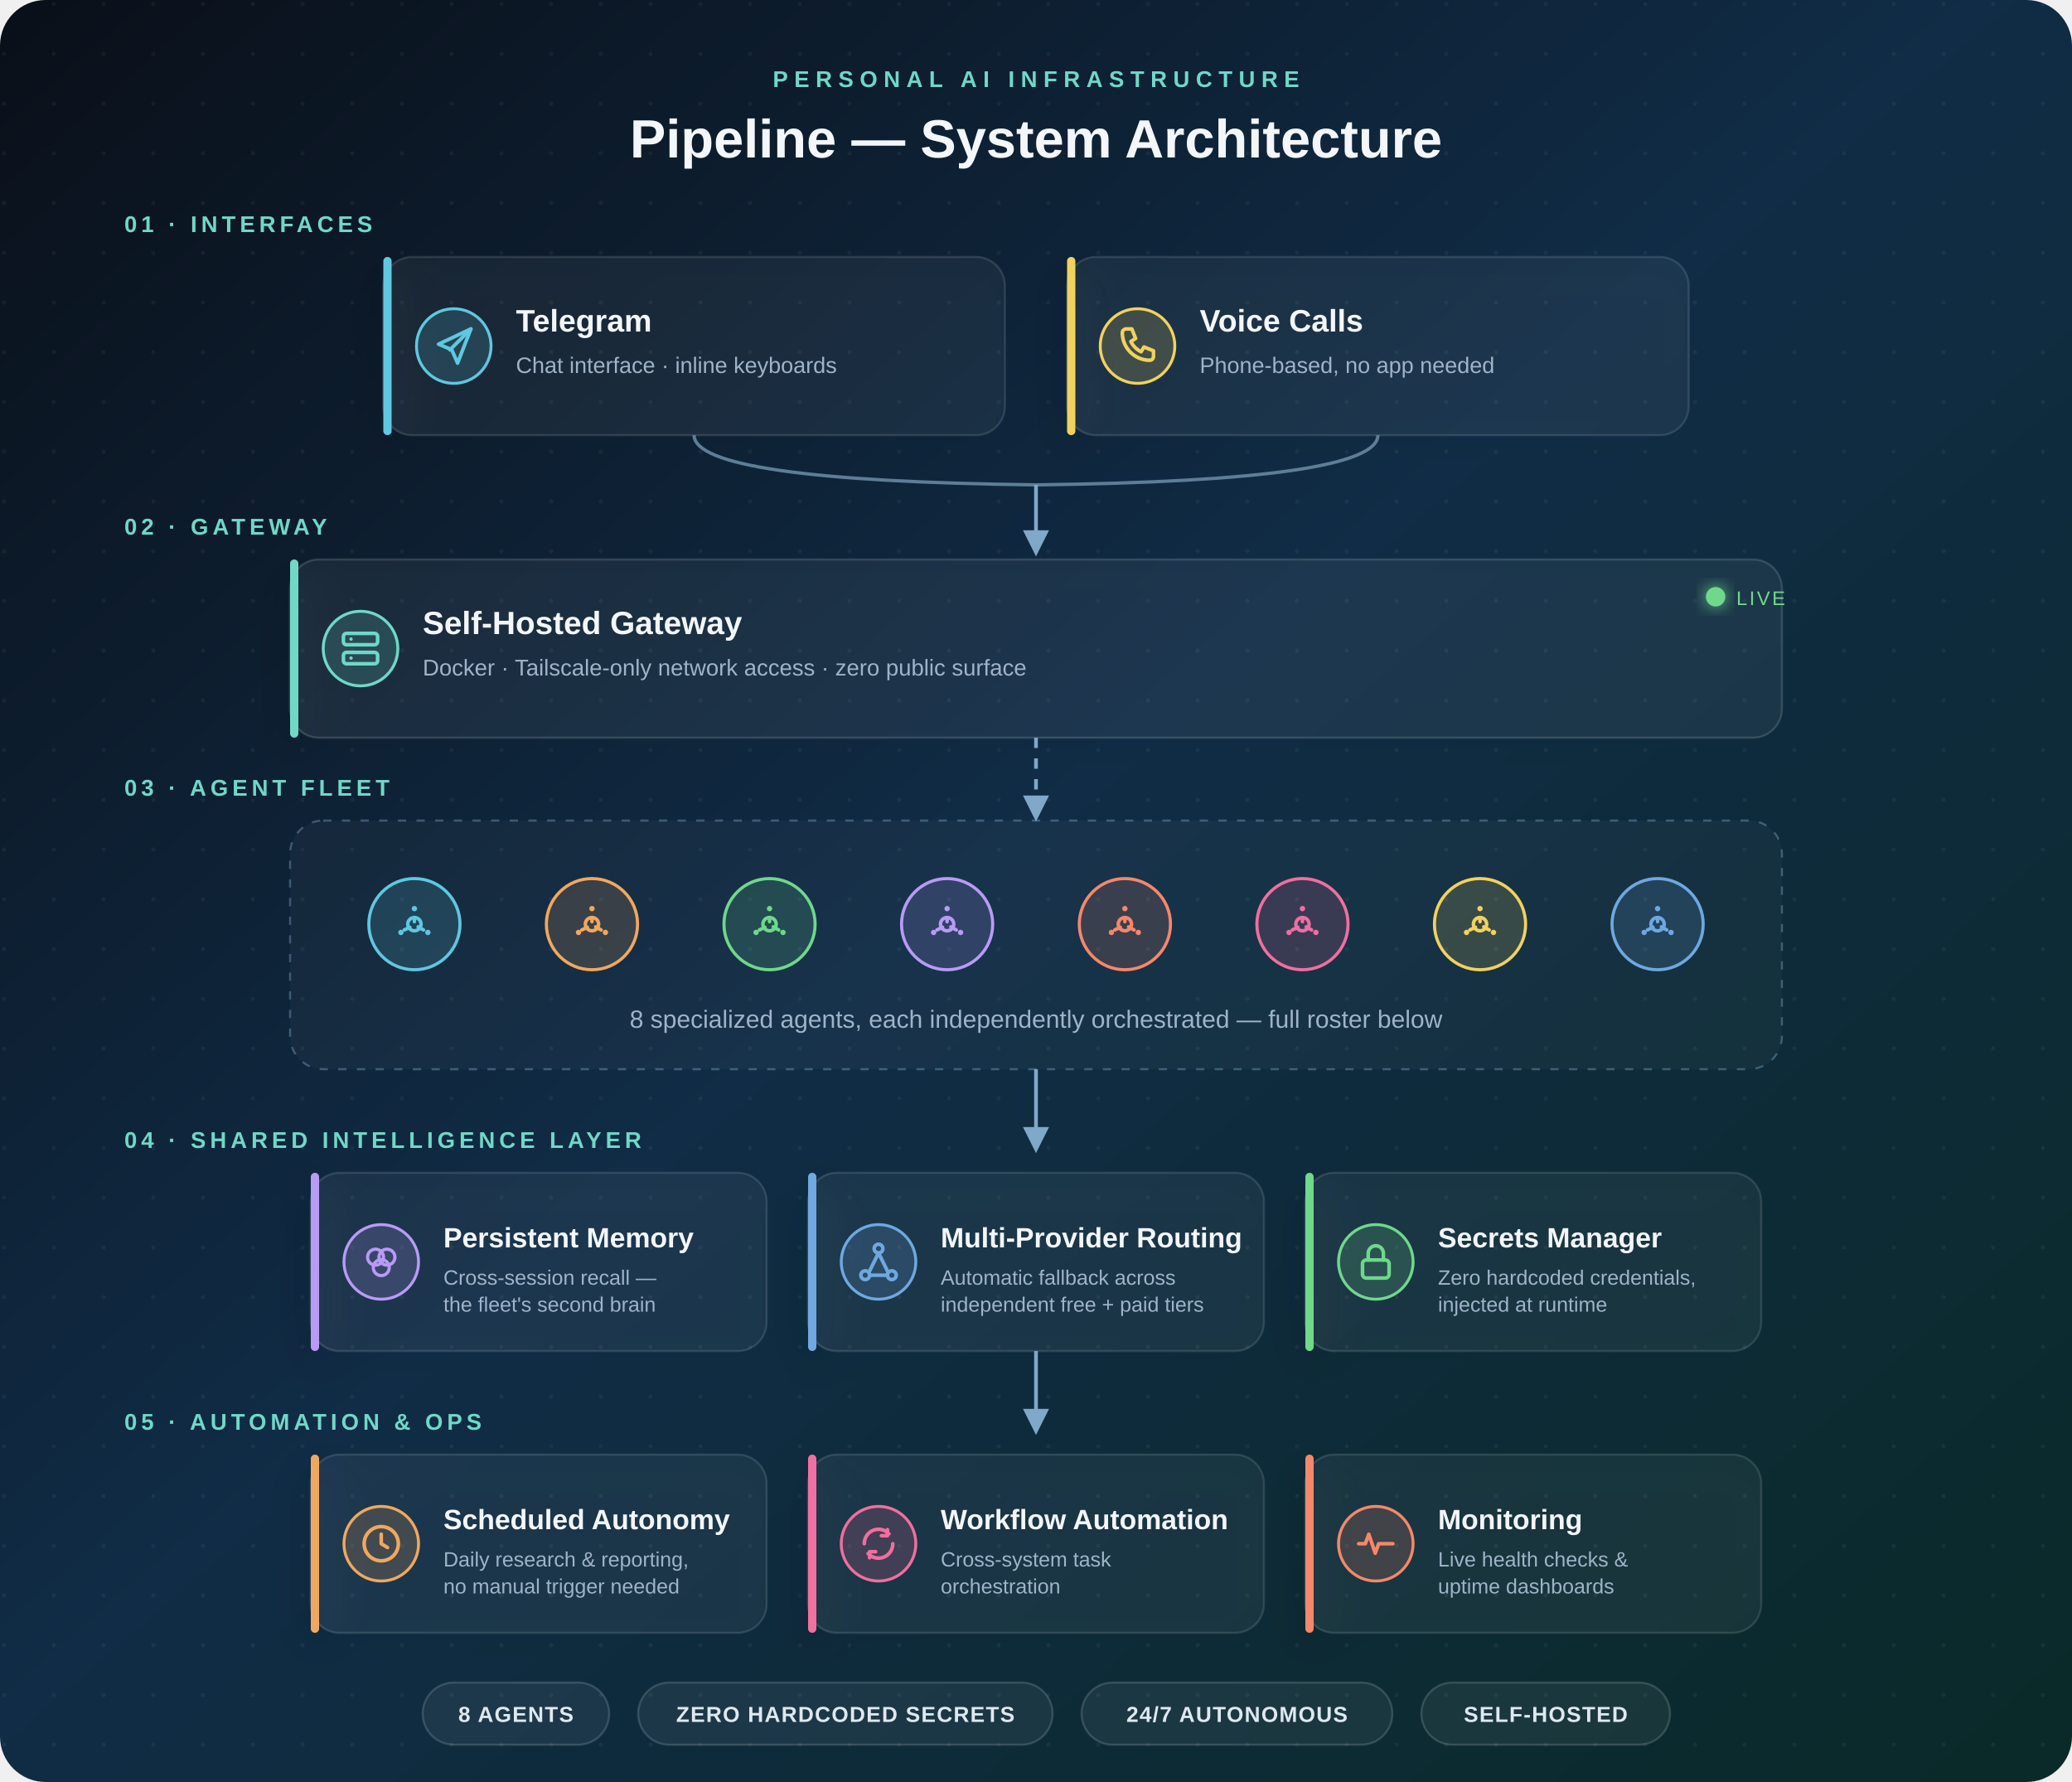
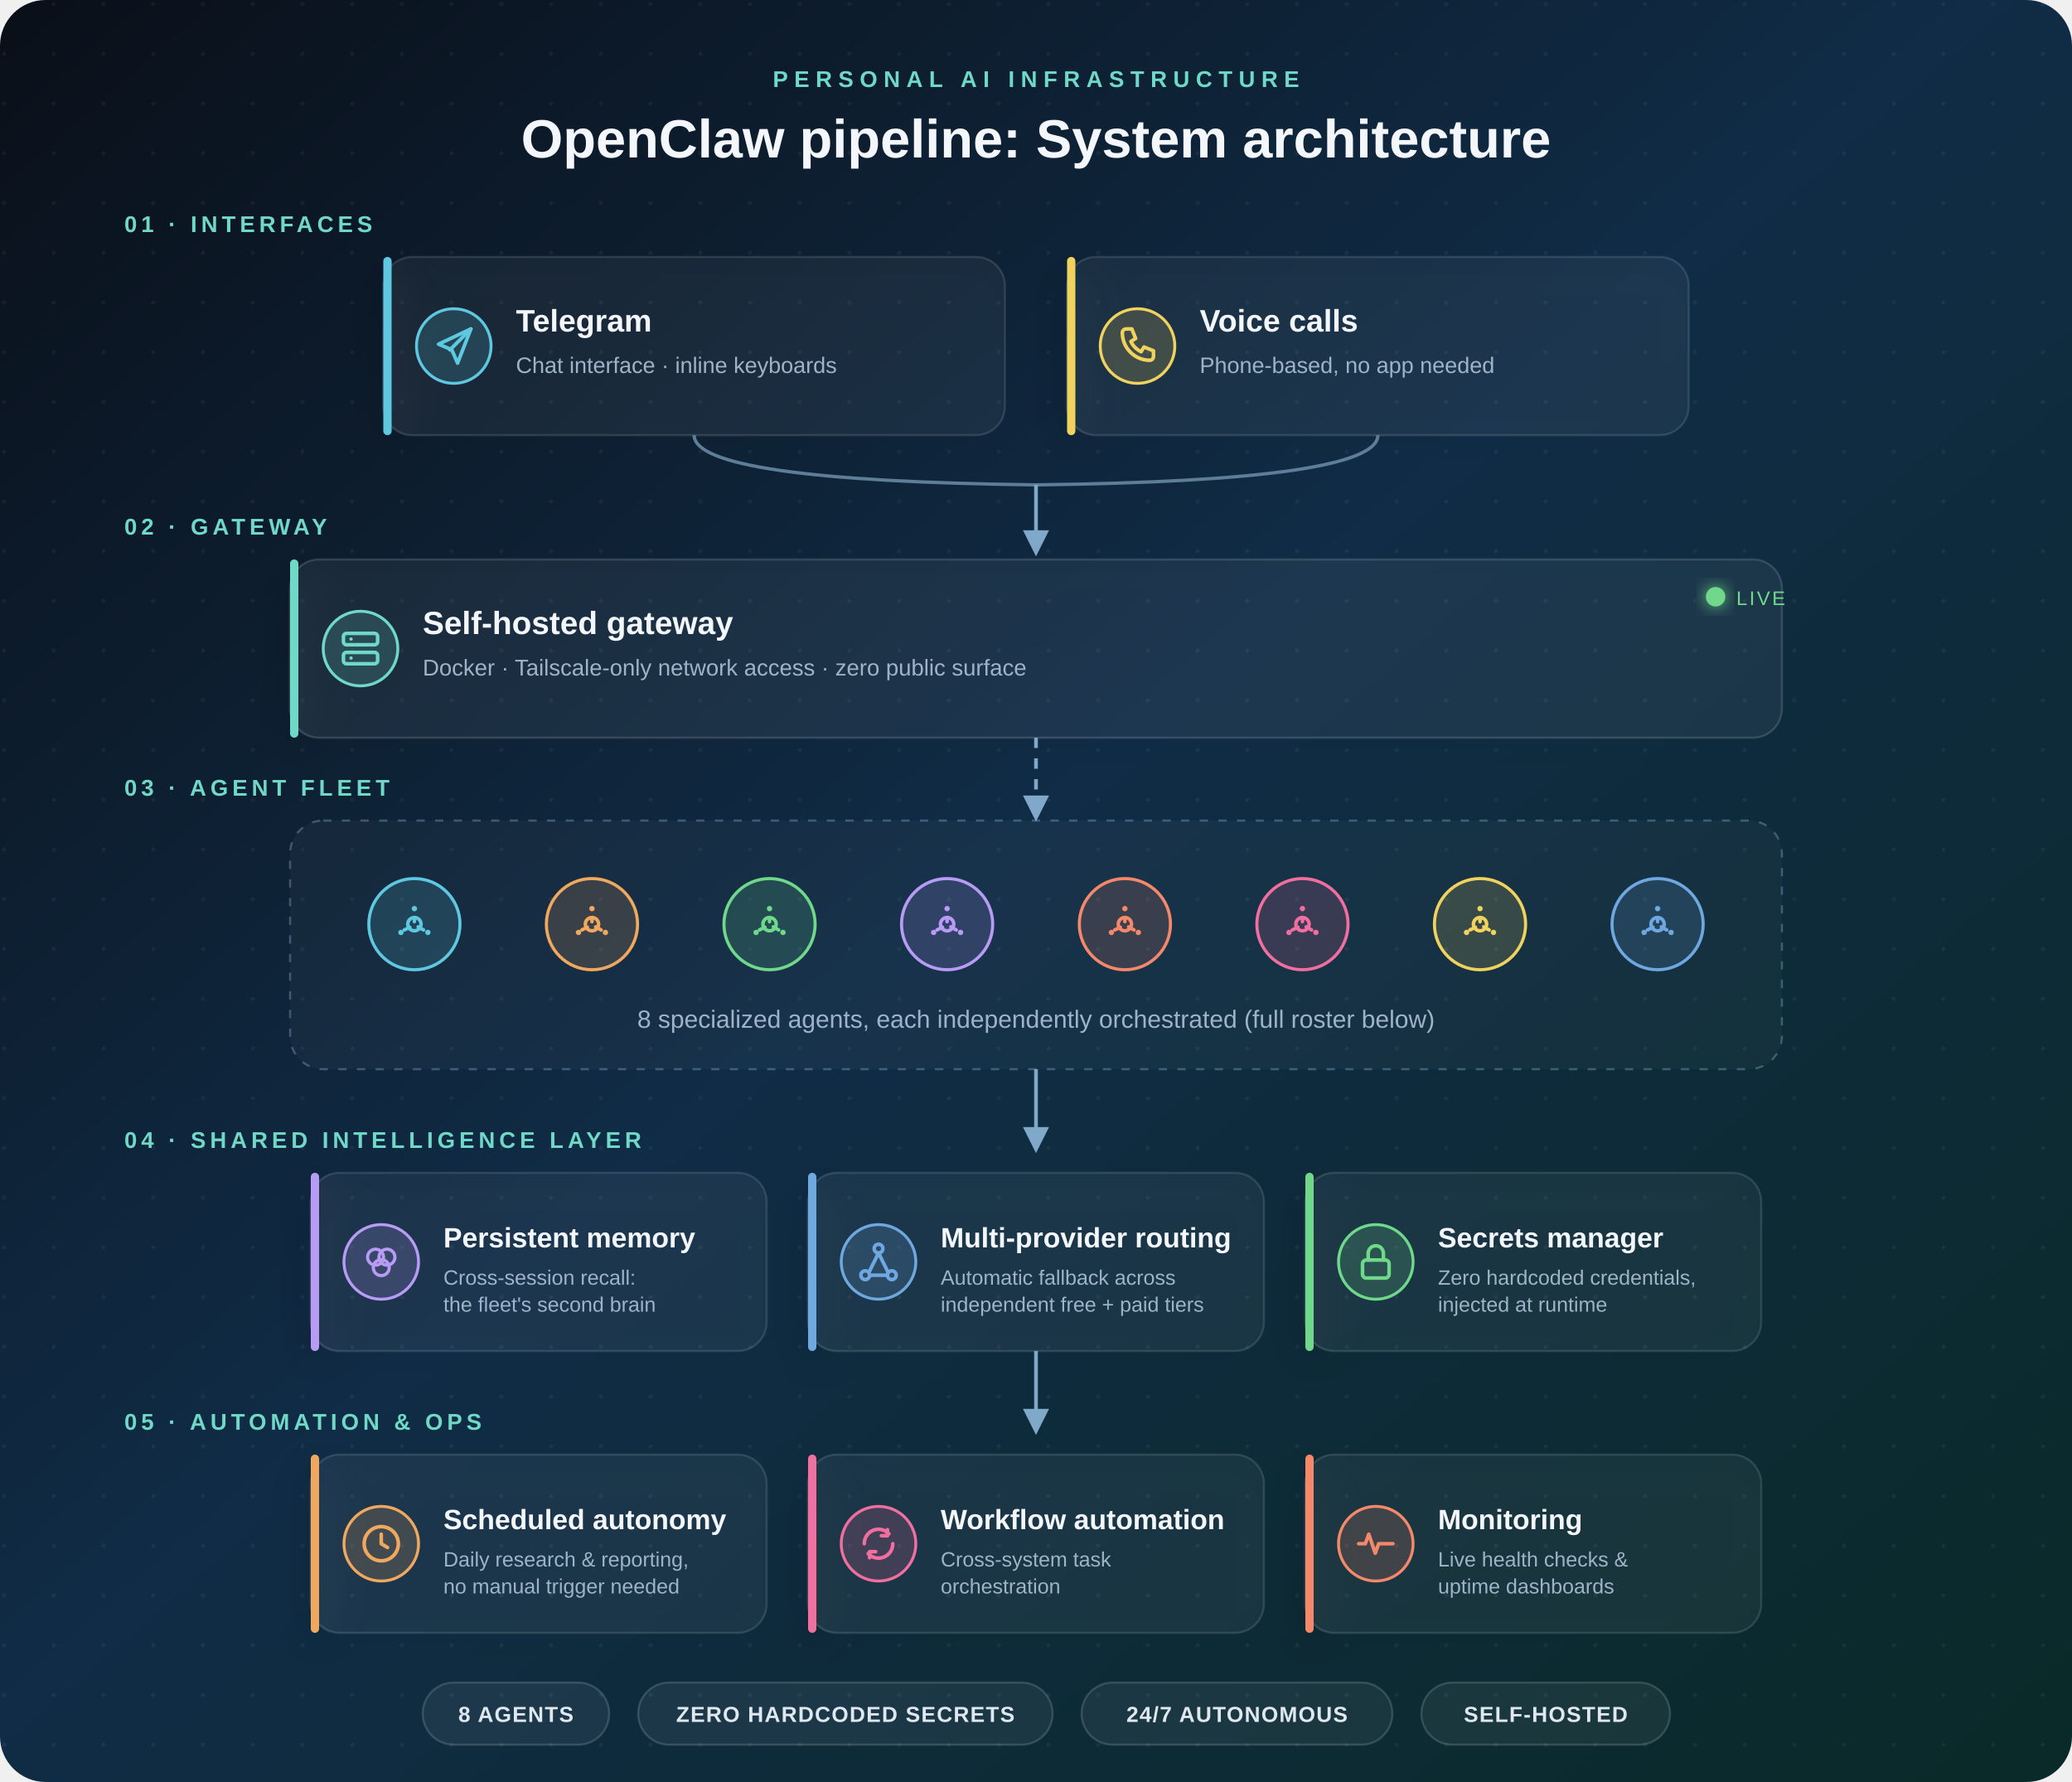
<svg xmlns="http://www.w3.org/2000/svg" viewBox="0 0 1000 860" font-family="'Segoe UI', Arial, sans-serif">
  <defs>
    <linearGradient id="bgGrad" x1="0%" y1="0%" x2="100%" y2="100%">
      <stop offset="0%" stop-color="#0a0f18" />
      <stop offset="48%" stop-color="#102c46" />
      <stop offset="100%" stop-color="#0a2a28" />
    </linearGradient>
    <pattern id="dots" width="24" height="24" patternUnits="userSpaceOnUse">
      <circle cx="2" cy="2" r="1" fill="#ffffff" opacity="0.05" />
    </pattern>
    <filter id="cardShadow" x="-20%" y="-20%" width="140%" height="160%">
      <feDropShadow dx="0" dy="6" stdDeviation="10" flood-color="#000000" flood-opacity="0.35" />
    </filter>
    <filter id="softGlow" x="-60%" y="-60%" width="220%" height="220%">
      <feGaussianBlur stdDeviation="4" result="blur" />
      <feMerge>
        <feMergeNode in="blur" />
        <feMergeNode in="SourceGraphic" />
      </feMerge>
    </filter>
    <marker id="arrow" viewBox="0 0 10 10" refX="8" refY="5" markerWidth="7" markerHeight="7" orient="auto">
      <path d="M0 0 10 5 0 10z" fill="#7fa8c9" />
    </marker>
    <symbol id="icon-plane" viewBox="0 0 24 24">
      <g fill="none" stroke="currentColor" stroke-width="1.9" stroke-linecap="round" stroke-linejoin="round">
        <path d="M21 3 10 14" />
        <path d="M21 3 14 21l-3-7-7-3 17-8z" />
      </g>
    </symbol>
    <symbol id="icon-phone" viewBox="0 0 24 24">
      <g fill="none" stroke="currentColor" stroke-width="1.9" stroke-linecap="round" stroke-linejoin="round">
        <path d="M6 3h3l2 5-2.5 1.6a11.5 11.5 0 0 0 5.4 5.4L15.4 12.5l5 2v3a2 2 0 0 1-2 2A14.5 14.5 0 0 1 4 5a2 2 0 0 1 2-2z" />
      </g>
    </symbol>
    <symbol id="icon-server" viewBox="0 0 24 24">
      <g fill="none" stroke="currentColor" stroke-width="1.9" stroke-linecap="round" stroke-linejoin="round">
        <rect x="3" y="4" width="18" height="6" rx="1.6" />
        <rect x="3" y="14" width="18" height="6" rx="1.6" />
        <circle cx="7" cy="7" r="0.9" fill="currentColor" stroke="none" />
        <circle cx="7" cy="17" r="0.9" fill="currentColor" stroke="none" />
      </g>
    </symbol>
    <symbol id="icon-node" viewBox="0 0 24 24">
      <g fill="none" stroke="currentColor" stroke-width="1.7" stroke-linecap="round" stroke-linejoin="round">
        <circle cx="12" cy="12" r="3.2" />
        <circle cx="12" cy="4.5" r="1.3" fill="currentColor" stroke="none" />
        <circle cx="18.5" cy="16" r="1.3" fill="currentColor" stroke="none" />
        <circle cx="5.5" cy="16" r="1.3" fill="currentColor" stroke="none" />
        <path d="M12 8.8v2M16.4 14.8l-2.6-1.5M9.8 13.5l-2.7 1.3" />
      </g>
    </symbol>
    <symbol id="icon-brain" viewBox="0 0 24 24">
      <g fill="none" stroke="currentColor" stroke-width="1.7" stroke-linecap="round" stroke-linejoin="round">
        <circle cx="9" cy="9.5" r="4.2" />
        <circle cx="15" cy="9.5" r="4.2" />
        <circle cx="12" cy="15" r="4.2" />
      </g>
    </symbol>
    <symbol id="icon-network" viewBox="0 0 24 24">
      <g fill="none" stroke="currentColor" stroke-width="1.9" stroke-linecap="round" stroke-linejoin="round">
        <circle cx="12" cy="5" r="2.3" />
        <circle cx="5" cy="19" r="2.3" />
        <circle cx="19" cy="19" r="2.3" />
        <path d="M12 7.3 7.2 17M12 7.3l4.8 9.7M7.5 19h9" />
      </g>
    </symbol>
    <symbol id="icon-lock" viewBox="0 0 24 24">
      <g fill="none" stroke="currentColor" stroke-width="1.9" stroke-linecap="round" stroke-linejoin="round">
        <rect x="5" y="11" width="14" height="9.5" rx="2" />
        <path d="M8 11V7.5a4 4 0 0 1 8 0V11" />
      </g>
    </symbol>
    <symbol id="icon-clock" viewBox="0 0 24 24">
      <g fill="none" stroke="currentColor" stroke-width="1.9" stroke-linecap="round" stroke-linejoin="round">
        <circle cx="12" cy="12" r="9" />
        <path d="M12 7v5l3.3 2" />
      </g>
    </symbol>
    <symbol id="icon-loop" viewBox="0 0 24 24">
      <g fill="none" stroke="currentColor" stroke-width="1.9" stroke-linecap="round" stroke-linejoin="round">
        <path d="M4.5 12a7.5 7.5 0 0 1 13-5.2" />
        <path d="M19.5 12a7.5 7.5 0 0 1-13 5.2" />
        <path d="M16.7 4.6v3.2h-3.2" />
        <path d="M7.3 19.4v-3.2h3.2" />
      </g>
    </symbol>
    <symbol id="icon-pulse" viewBox="0 0 24 24">
      <g fill="none" stroke="currentColor" stroke-width="1.9" stroke-linecap="round" stroke-linejoin="round">
        <path d="M3 12h3.5l1.8-5 3.4 10 1.8-5H21" />
      </g>
    </symbol>
  </defs>
  <rect width="1000" height="860" rx="22" fill="url(#bgGrad)" />
  <rect width="1000" height="860" rx="22" fill="url(#dots)" />
  <text x="500" y="42" text-anchor="middle" font-size="11" letter-spacing="3" font-weight="700" fill="#6fd8c7">PERSONAL AI INFRASTRUCTURE</text>
-   <text x="500" y="76" text-anchor="middle" font-size="26" font-weight="600" fill="#f3f6fa">Pipeline — System Architecture</text>
+   <text x="500" y="76" text-anchor="middle" font-size="26" font-weight="600" fill="#f3f6fa">OpenClaw pipeline: System architecture</text>
  <text x="60" y="112" font-size="11" letter-spacing="2" font-weight="700" fill="#6fd8c7">01 · INTERFACES</text>
  <g filter="url(#cardShadow)">
    <rect x="185" y="124" width="300" height="86" rx="14" fill="#ffffff" fill-opacity="0.045" stroke="#ffffff" stroke-opacity="0.12" />
    <rect x="185" y="124" width="4" height="86" rx="2" fill="#5ec8e0" />
  </g>
  <circle cx="219" cy="167" r="18" fill="#5ec8e0" fill-opacity="0.18" stroke="#5ec8e0" stroke-width="1.4" />
  <use href="#icon-plane" x="208" y="156" width="22" height="22" color="#5ec8e0" />
  <text x="249" y="160" font-size="15" font-weight="600" fill="#f3f6fa">Telegram</text>
  <text x="249" y="180" font-size="10.8" fill="#9fb3c8">Chat interface · inline keyboards</text>
  <g filter="url(#cardShadow)">
    <rect x="515" y="124" width="300" height="86" rx="14" fill="#ffffff" fill-opacity="0.045" stroke="#ffffff" stroke-opacity="0.12" />
    <rect x="515" y="124" width="4" height="86" rx="2" fill="#f0d25e" />
  </g>
  <circle cx="549" cy="167" r="18" fill="#f0d25e" fill-opacity="0.18" stroke="#f0d25e" stroke-width="1.4" />
  <use href="#icon-phone" x="538" y="156" width="22" height="22" color="#f0d25e" />
-   <text x="579" y="160" font-size="15" font-weight="600" fill="#f3f6fa">Voice Calls</text>
+   <text x="579" y="160" font-size="15" font-weight="600" fill="#f3f6fa">Voice calls</text>
  <text x="579" y="180" font-size="10.8" fill="#9fb3c8">Phone-based, no app needed</text>
  <path d="M335 210 Q335 232 500 234" fill="none" stroke="#5e7d96" stroke-width="1.6" />
  <path d="M665 210 Q665 232 500 234" fill="none" stroke="#5e7d96" stroke-width="1.6" />
  <line x1="500" y1="234" x2="500" y2="266" stroke="#7fa8c9" stroke-width="1.8" marker-end="url(#arrow)" />
  <text x="60" y="258" font-size="11" letter-spacing="2" font-weight="700" fill="#6fd8c7">02 · GATEWAY</text>
  <g filter="url(#cardShadow)">
    <rect x="140" y="270" width="720" height="86" rx="14" fill="#ffffff" fill-opacity="0.05" stroke="#ffffff" stroke-opacity="0.14" />
    <rect x="140" y="270" width="4" height="86" rx="2" fill="#6fd8c7" />
  </g>
  <circle cx="174" cy="313" r="18" fill="#6fd8c7" fill-opacity="0.18" stroke="#6fd8c7" stroke-width="1.4" />
  <use href="#icon-server" x="163" y="302" width="22" height="22" color="#6fd8c7" />
-   <text x="204" y="306" font-size="15.5" font-weight="600" fill="#f3f6fa">Self-Hosted Gateway</text>
+   <text x="204" y="306" font-size="15.5" font-weight="600" fill="#f3f6fa">Self-hosted gateway</text>
  <text x="204" y="326" font-size="11" fill="#9fb3c8">Docker · Tailscale-only network access · zero public surface</text>
  <g filter="url(#softGlow)">
    <circle cx="828" cy="288" r="4" fill="#6fd88a" />
    <circle cx="828" cy="288" r="4" fill="none" stroke="#6fd88a" stroke-width="1.4">
      <animate attributeName="r" values="4;13;4" dur="2.6s" repeatCount="indefinite" />
      <animate attributeName="opacity" values="0.8;0;0.8" dur="2.6s" repeatCount="indefinite" />
    </circle>
  </g>
  <text x="838" y="292" font-size="9.5" letter-spacing="1" fill="#6fd88a">LIVE</text>
  <line x1="500" y1="356" x2="500" y2="394" stroke="#7fa8c9" stroke-width="1.8" stroke-dasharray="5 5" marker-end="url(#arrow)">
    <animate attributeName="stroke-dashoffset" from="20" to="0" dur="1.1s" repeatCount="indefinite" />
  </line>
  <text x="60" y="384" font-size="11" letter-spacing="2" font-weight="700" fill="#6fd8c7">03 · AGENT FLEET</text>
  <rect x="140" y="396" width="720" height="120" rx="16" fill="#ffffff" fill-opacity="0.03" stroke="#7fa8c9" stroke-opacity="0.4" stroke-dasharray="4 5" />
  <g font-size="9" text-anchor="middle">
    <circle cx="200" cy="446" r="22" fill="#5ec8e0" fill-opacity="0.16" stroke="#5ec8e0" stroke-width="1.5">
      <animate attributeName="opacity" values="0.85;1;0.85" dur="3.2s" begin="0s" repeatCount="indefinite" />
    </circle>
    <use href="#icon-node" x="188" y="434" width="24" height="24" color="#5ec8e0" />
    <circle cx="285.7" cy="446" r="22" fill="#f0a85e" fill-opacity="0.16" stroke="#f0a85e" stroke-width="1.5">
      <animate attributeName="opacity" values="0.85;1;0.85" dur="3.2s" begin="0.3s" repeatCount="indefinite" />
    </circle>
    <use href="#icon-node" x="273.7" y="434" width="24" height="24" color="#f0a85e" />
    <circle cx="371.4" cy="446" r="22" fill="#6fd88a" fill-opacity="0.16" stroke="#6fd88a" stroke-width="1.5">
      <animate attributeName="opacity" values="0.85;1;0.85" dur="3.2s" begin="0.6s" repeatCount="indefinite" />
    </circle>
    <use href="#icon-node" x="359.4" y="434" width="24" height="24" color="#6fd88a" />
    <circle cx="457.1" cy="446" r="22" fill="#b89bf5" fill-opacity="0.16" stroke="#b89bf5" stroke-width="1.5">
      <animate attributeName="opacity" values="0.85;1;0.85" dur="3.2s" begin="0.9s" repeatCount="indefinite" />
    </circle>
    <use href="#icon-node" x="445.1" y="434" width="24" height="24" color="#b89bf5" />
    <circle cx="542.9" cy="446" r="22" fill="#f4886a" fill-opacity="0.16" stroke="#f4886a" stroke-width="1.5">
      <animate attributeName="opacity" values="0.85;1;0.85" dur="3.2s" begin="1.2s" repeatCount="indefinite" />
    </circle>
    <use href="#icon-node" x="530.9" y="434" width="24" height="24" color="#f4886a" />
    <circle cx="628.6" cy="446" r="22" fill="#f06fa0" fill-opacity="0.16" stroke="#f06fa0" stroke-width="1.5">
      <animate attributeName="opacity" values="0.85;1;0.85" dur="3.2s" begin="1.5s" repeatCount="indefinite" />
    </circle>
    <use href="#icon-node" x="616.6" y="434" width="24" height="24" color="#f06fa0" />
    <circle cx="714.3" cy="446" r="22" fill="#f0d25e" fill-opacity="0.16" stroke="#f0d25e" stroke-width="1.5">
      <animate attributeName="opacity" values="0.85;1;0.85" dur="3.2s" begin="1.8s" repeatCount="indefinite" />
    </circle>
    <use href="#icon-node" x="702.3" y="434" width="24" height="24" color="#f0d25e" />
    <circle cx="800" cy="446" r="22" fill="#6fa8e0" fill-opacity="0.16" stroke="#6fa8e0" stroke-width="1.5">
      <animate attributeName="opacity" values="0.85;1;0.85" dur="3.2s" begin="2.1s" repeatCount="indefinite" />
    </circle>
    <use href="#icon-node" x="788" y="434" width="24" height="24" color="#6fa8e0" />
  </g>
-   <text x="500" y="496" text-anchor="middle" font-size="12" fill="#9fb3c8">8 specialized agents, each independently orchestrated — full roster below</text>
+   <text x="500" y="496" text-anchor="middle" font-size="12" fill="#9fb3c8">8 specialized agents, each independently orchestrated (full roster below)</text>
  <line x1="500" y1="516" x2="500" y2="554" stroke="#7fa8c9" stroke-width="1.8" marker-end="url(#arrow)" />
  <text x="60" y="554" font-size="11" letter-spacing="2" font-weight="700" fill="#6fd8c7">04 · SHARED INTELLIGENCE LAYER</text>
  <g filter="url(#cardShadow)">
    <rect x="150" y="566" width="220" height="86" rx="14" fill="#ffffff" fill-opacity="0.045" stroke="#ffffff" stroke-opacity="0.12" />
    <rect x="150" y="566" width="4" height="86" rx="2" fill="#b89bf5" />
  </g>
  <circle cx="184" cy="609" r="18" fill="#b89bf5" fill-opacity="0.18" stroke="#b89bf5" stroke-width="1.4" />
  <use href="#icon-brain" x="173" y="598" width="22" height="22" color="#b89bf5" />
-   <text x="214" y="602" font-size="13.5" font-weight="600" fill="#f3f6fa">Persistent Memory</text>
-   <text x="214" y="620" font-size="10" fill="#9fb3c8">Cross-session recall —</text>
+   <text x="214" y="602" font-size="13.5" font-weight="600" fill="#f3f6fa">Persistent memory</text>
+   <text x="214" y="620" font-size="10" fill="#9fb3c8">Cross-session recall:</text>
  <text x="214" y="633" font-size="10" fill="#9fb3c8">the fleet's second brain</text>
  <g filter="url(#cardShadow)">
    <rect x="390" y="566" width="220" height="86" rx="14" fill="#ffffff" fill-opacity="0.045" stroke="#ffffff" stroke-opacity="0.12" />
    <rect x="390" y="566" width="4" height="86" rx="2" fill="#6fa8e0" />
  </g>
  <circle cx="424" cy="609" r="18" fill="#6fa8e0" fill-opacity="0.18" stroke="#6fa8e0" stroke-width="1.4" />
  <use href="#icon-network" x="413" y="598" width="22" height="22" color="#6fa8e0" />
-   <text x="454" y="602" font-size="13.5" font-weight="600" fill="#f3f6fa">Multi-Provider Routing</text>
+   <text x="454" y="602" font-size="13.5" font-weight="600" fill="#f3f6fa">Multi-provider routing</text>
  <text x="454" y="620" font-size="10" fill="#9fb3c8">Automatic fallback across</text>
  <text x="454" y="633" font-size="10" fill="#9fb3c8">independent free + paid tiers</text>
  <g filter="url(#cardShadow)">
    <rect x="630" y="566" width="220" height="86" rx="14" fill="#ffffff" fill-opacity="0.045" stroke="#ffffff" stroke-opacity="0.12" />
    <rect x="630" y="566" width="4" height="86" rx="2" fill="#6fd88a" />
  </g>
  <circle cx="664" cy="609" r="18" fill="#6fd88a" fill-opacity="0.18" stroke="#6fd88a" stroke-width="1.4" />
  <use href="#icon-lock" x="653" y="598" width="22" height="22" color="#6fd88a" />
-   <text x="694" y="602" font-size="13.5" font-weight="600" fill="#f3f6fa">Secrets Manager</text>
+   <text x="694" y="602" font-size="13.5" font-weight="600" fill="#f3f6fa">Secrets manager</text>
  <text x="694" y="620" font-size="10" fill="#9fb3c8">Zero hardcoded credentials,</text>
  <text x="694" y="633" font-size="10" fill="#9fb3c8">injected at runtime</text>
  <line x1="500" y1="652" x2="500" y2="690" stroke="#7fa8c9" stroke-width="1.8" marker-end="url(#arrow)" />
  <text x="60" y="690" font-size="11" letter-spacing="2" font-weight="700" fill="#6fd8c7">05 · AUTOMATION &amp; OPS</text>
  <g filter="url(#cardShadow)">
    <rect x="150" y="702" width="220" height="86" rx="14" fill="#ffffff" fill-opacity="0.045" stroke="#ffffff" stroke-opacity="0.12" />
    <rect x="150" y="702" width="4" height="86" rx="2" fill="#f0a85e" />
  </g>
  <circle cx="184" cy="745" r="18" fill="#f0a85e" fill-opacity="0.18" stroke="#f0a85e" stroke-width="1.4" />
  <use href="#icon-clock" x="173" y="734" width="22" height="22" color="#f0a85e" />
-   <text x="214" y="738" font-size="13.5" font-weight="600" fill="#f3f6fa">Scheduled Autonomy</text>
+   <text x="214" y="738" font-size="13.5" font-weight="600" fill="#f3f6fa">Scheduled autonomy</text>
  <text x="214" y="756" font-size="10" fill="#9fb3c8">Daily research &amp; reporting,</text>
  <text x="214" y="769" font-size="10" fill="#9fb3c8">no manual trigger needed</text>
  <g filter="url(#cardShadow)">
    <rect x="390" y="702" width="220" height="86" rx="14" fill="#ffffff" fill-opacity="0.045" stroke="#ffffff" stroke-opacity="0.12" />
    <rect x="390" y="702" width="4" height="86" rx="2" fill="#f06fa0" />
  </g>
  <circle cx="424" cy="745" r="18" fill="#f06fa0" fill-opacity="0.18" stroke="#f06fa0" stroke-width="1.4" />
  <use href="#icon-loop" x="413" y="734" width="22" height="22" color="#f06fa0" />
-   <text x="454" y="738" font-size="13.5" font-weight="600" fill="#f3f6fa">Workflow Automation</text>
+   <text x="454" y="738" font-size="13.5" font-weight="600" fill="#f3f6fa">Workflow automation</text>
  <text x="454" y="756" font-size="10" fill="#9fb3c8">Cross-system task</text>
  <text x="454" y="769" font-size="10" fill="#9fb3c8">orchestration</text>
  <g filter="url(#cardShadow)">
    <rect x="630" y="702" width="220" height="86" rx="14" fill="#ffffff" fill-opacity="0.045" stroke="#ffffff" stroke-opacity="0.12" />
    <rect x="630" y="702" width="4" height="86" rx="2" fill="#f4886a" />
  </g>
  <circle cx="664" cy="745" r="18" fill="#f4886a" fill-opacity="0.18" stroke="#f4886a" stroke-width="1.4" />
  <use href="#icon-pulse" x="653" y="734" width="22" height="22" color="#f4886a" />
  <text x="694" y="738" font-size="13.5" font-weight="600" fill="#f3f6fa">Monitoring</text>
  <text x="694" y="756" font-size="10" fill="#9fb3c8">Live health checks &amp;</text>
  <text x="694" y="769" font-size="10" fill="#9fb3c8">uptime dashboards</text>
  <g font-size="10.5" letter-spacing="0.5" font-weight="600" text-anchor="middle">
    <rect x="204" y="812" width="90" height="30" rx="15" fill="#ffffff" fill-opacity="0.06" stroke="#ffffff" stroke-opacity="0.15" />
    <text x="249" y="831" fill="#dfe8f0">8 AGENTS</text>
    <rect x="308" y="812" width="200" height="30" rx="15" fill="#ffffff" fill-opacity="0.06" stroke="#ffffff" stroke-opacity="0.15" />
    <text x="408" y="831" fill="#dfe8f0">ZERO HARDCODED SECRETS</text>
    <rect x="522" y="812" width="150" height="30" rx="15" fill="#ffffff" fill-opacity="0.06" stroke="#ffffff" stroke-opacity="0.15" />
    <text x="597" y="831" fill="#dfe8f0">24/7 AUTONOMOUS</text>
    <rect x="686" y="812" width="120" height="30" rx="15" fill="#ffffff" fill-opacity="0.06" stroke="#ffffff" stroke-opacity="0.15" />
    <text x="746" y="831" fill="#dfe8f0">SELF-HOSTED</text>
  </g>
</svg>
